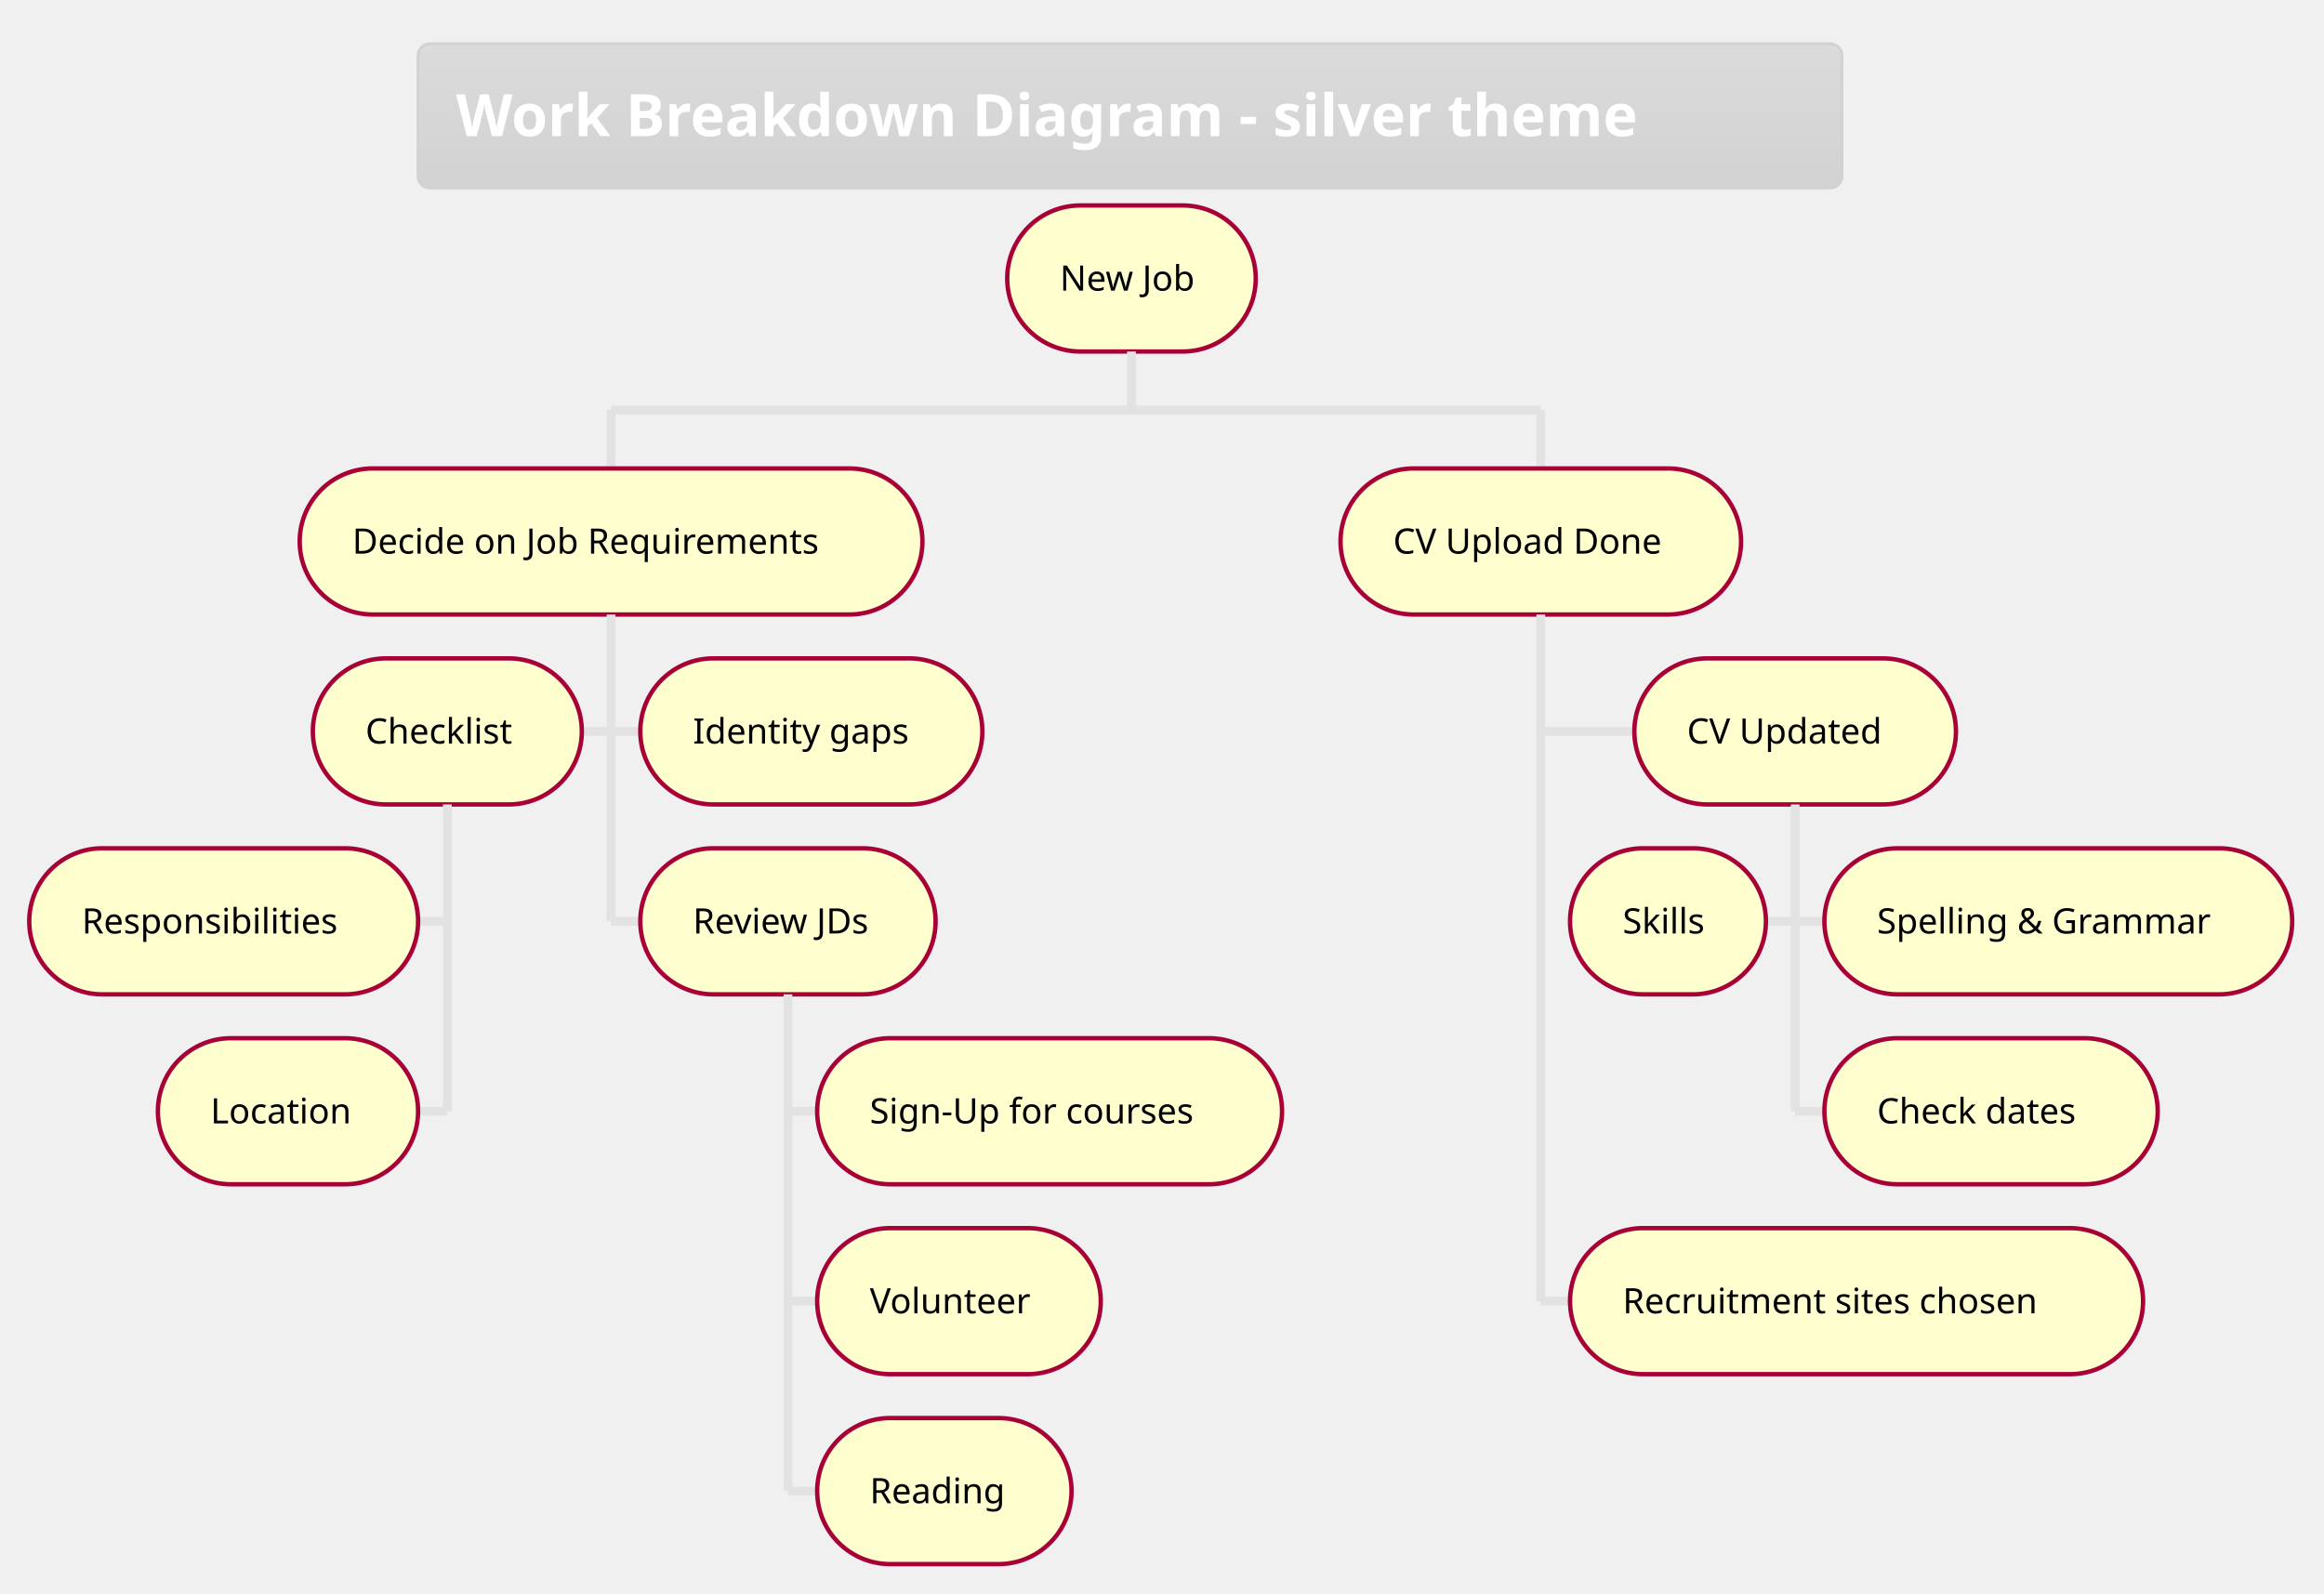
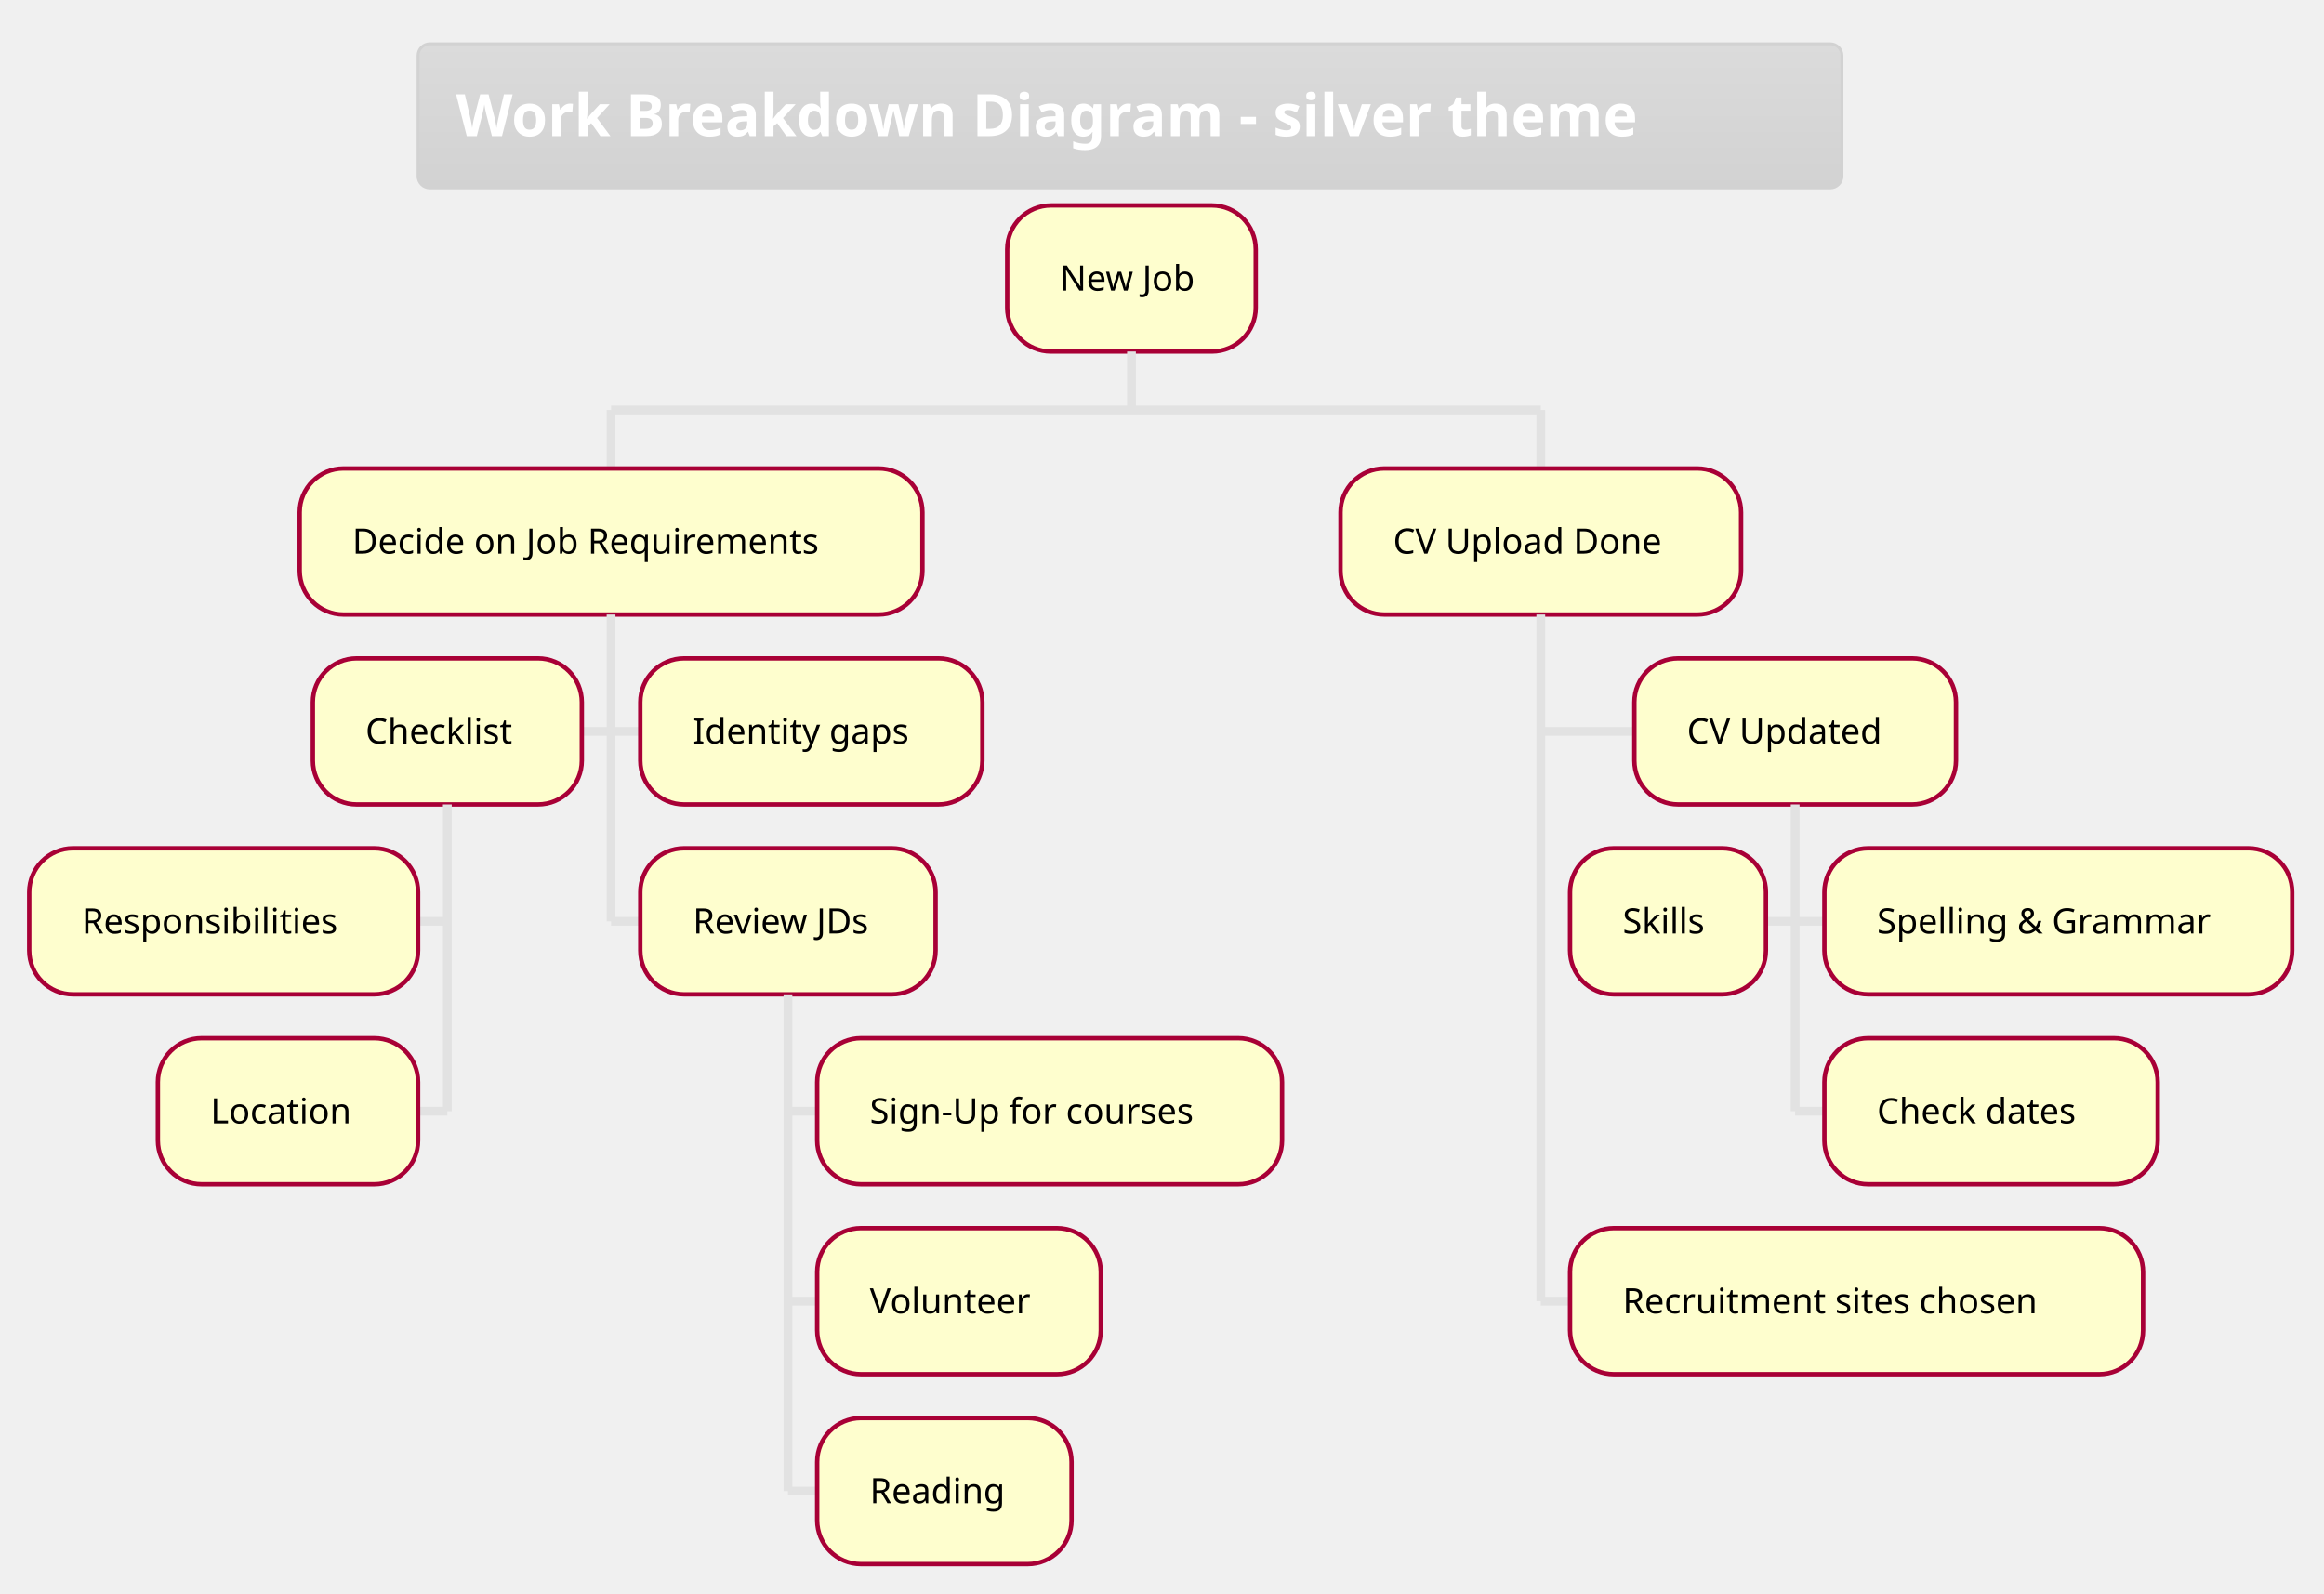
<svg xmlns="http://www.w3.org/2000/svg" contentScriptType="application/ecmascript" contentStyleType="text/css" height="568.75px" preserveAspectRatio="none" style="width:828px;height:568px;" version="1.1" viewBox="0 0 828 568" width="828.125px" zoomAndPan="magnify">
  <defs>
-     <linearGradient id="g1isblw7z4phn40" x1="50%" x2="50%" y1="0%" y2="100%">
+     <linearGradient id="g258k2f39kwc20" x1="50%" x2="50%" y1="0%" y2="100%">
      <stop offset="0%" stop-color="#DBDBDB" />
      <stop offset="100%" stop-color="#D2D2D2" />
    </linearGradient>
  </defs>
  <g>
-     <rect fill="url(#g1isblw7z4phn40)" height="51.335" rx="4.167" ry="4.167" style="stroke: #D2D2D2; stroke-width: 1.042;" width="507.292" x="148.958" y="15.625" />
+     <rect fill="url(#g258k2f39kwc20)" height="51.335" rx="4.167" ry="4.167" style="stroke: #D2D2D2; stroke-width: 1.042;" width="507.292" x="148.958" y="15.625" />
    <text fill="#FFFFFF" font-family="&quot;Verdana&quot;" font-size="20.833" font-weight="bold" lengthAdjust="spacingAndGlyphs" textLength="480.208" x="162.5" y="48.505">Work Breakdown Diagram - silver theme</text>
-     <rect fill="#FEFECE" height="52.051" rx="26.042" ry="26.042" style="stroke: #A80036; stroke-width: 1.562;" width="88.542" x="358.854" y="73.21" />
+     <rect fill="#FEFECE" height="52.051" rx="15.625" ry="15.625" style="stroke: #A80036; stroke-width: 1.562;" width="88.542" x="358.854" y="73.21" />
    <text fill="#000000" font-family="&quot;Verdana&quot;" font-size="12.5" lengthAdjust="spacingAndGlyphs" textLength="51.042" x="377.604" y="103.562">New Job</text>
    <line style="stroke: #E2E2E2; stroke-width: 3.125;" x1="403.125" x2="403.125" y1="125.26" y2="146.094" />
    <line style="stroke: #E2E2E2; stroke-width: 3.125;" x1="217.708" x2="217.708" y1="146.094" y2="166.927" />
-     <rect fill="#FEFECE" height="52.051" rx="26.042" ry="26.042" style="stroke: #A80036; stroke-width: 1.562;" width="221.875" x="106.771" y="166.927" />
+     <rect fill="#FEFECE" height="52.051" rx="15.625" ry="15.625" style="stroke: #A80036; stroke-width: 1.562;" width="221.875" x="106.771" y="166.927" />
    <text fill="#000000" font-family="&quot;Verdana&quot;" font-size="12.5" lengthAdjust="spacingAndGlyphs" textLength="184.375" x="125.521" y="197.28">Decide on Job Requirements</text>
    <line style="stroke: #E2E2E2; stroke-width: 3.125;" x1="207.292" x2="217.708" y1="260.628" y2="260.628" />
-     <rect fill="#FEFECE" height="52.051" rx="26.042" ry="26.042" style="stroke: #A80036; stroke-width: 1.562;" width="95.833" x="111.458" y="234.603" />
+     <rect fill="#FEFECE" height="52.051" rx="15.625" ry="15.625" style="stroke: #A80036; stroke-width: 1.562;" width="95.833" x="111.458" y="234.603" />
    <text fill="#000000" font-family="&quot;Verdana&quot;" font-size="12.5" lengthAdjust="spacingAndGlyphs" textLength="58.333" x="130.208" y="264.956">Checklist</text>
    <line style="stroke: #E2E2E2; stroke-width: 3.125;" x1="148.958" x2="159.375" y1="328.304" y2="328.304" />
-     <rect fill="#FEFECE" height="52.051" rx="26.042" ry="26.042" style="stroke: #A80036; stroke-width: 1.562;" width="138.542" x="10.417" y="302.279" />
+     <rect fill="#FEFECE" height="52.051" rx="15.625" ry="15.625" style="stroke: #A80036; stroke-width: 1.562;" width="138.542" x="10.417" y="302.279" />
    <text fill="#000000" font-family="&quot;Verdana&quot;" font-size="12.5" lengthAdjust="spacingAndGlyphs" textLength="101.042" x="29.167" y="332.631">Responsibilities</text>
    <line style="stroke: #E2E2E2; stroke-width: 3.125;" x1="148.958" x2="159.375" y1="395.98" y2="395.98" />
-     <rect fill="#FEFECE" height="52.051" rx="26.042" ry="26.042" style="stroke: #A80036; stroke-width: 1.562;" width="92.708" x="56.25" y="369.954" />
+     <rect fill="#FEFECE" height="52.051" rx="15.625" ry="15.625" style="stroke: #A80036; stroke-width: 1.562;" width="92.708" x="56.25" y="369.954" />
    <text fill="#000000" font-family="&quot;Verdana&quot;" font-size="12.5" lengthAdjust="spacingAndGlyphs" textLength="55.208" x="75" y="400.307">Location</text>
    <line style="stroke: #E2E2E2; stroke-width: 3.125;" x1="159.375" x2="159.375" y1="286.654" y2="395.98" />
    <line style="stroke: #E2E2E2; stroke-width: 3.125;" x1="217.708" x2="228.125" y1="260.628" y2="260.628" />
-     <rect fill="#FEFECE" height="52.051" rx="26.042" ry="26.042" style="stroke: #A80036; stroke-width: 1.562;" width="121.875" x="228.125" y="234.603" />
+     <rect fill="#FEFECE" height="52.051" rx="15.625" ry="15.625" style="stroke: #A80036; stroke-width: 1.562;" width="121.875" x="228.125" y="234.603" />
    <text fill="#000000" font-family="&quot;Verdana&quot;" font-size="12.5" lengthAdjust="spacingAndGlyphs" textLength="84.375" x="246.875" y="264.956">Identity gaps</text>
    <line style="stroke: #E2E2E2; stroke-width: 3.125;" x1="217.708" x2="228.125" y1="328.304" y2="328.304" />
-     <rect fill="#FEFECE" height="52.051" rx="26.042" ry="26.042" style="stroke: #A80036; stroke-width: 1.562;" width="105.208" x="228.125" y="302.279" />
+     <rect fill="#FEFECE" height="52.051" rx="15.625" ry="15.625" style="stroke: #A80036; stroke-width: 1.562;" width="105.208" x="228.125" y="302.279" />
    <text fill="#000000" font-family="&quot;Verdana&quot;" font-size="12.5" lengthAdjust="spacingAndGlyphs" textLength="67.708" x="246.875" y="332.631">Review JDs</text>
    <line style="stroke: #E2E2E2; stroke-width: 3.125;" x1="280.729" x2="291.146" y1="395.98" y2="395.98" />
-     <rect fill="#FEFECE" height="52.051" rx="26.042" ry="26.042" style="stroke: #A80036; stroke-width: 1.562;" width="165.625" x="291.146" y="369.954" />
+     <rect fill="#FEFECE" height="52.051" rx="15.625" ry="15.625" style="stroke: #A80036; stroke-width: 1.562;" width="165.625" x="291.146" y="369.954" />
    <text fill="#000000" font-family="&quot;Verdana&quot;" font-size="12.5" lengthAdjust="spacingAndGlyphs" textLength="128.125" x="309.896" y="400.307">Sign-Up for courses</text>
    <line style="stroke: #E2E2E2; stroke-width: 3.125;" x1="280.729" x2="291.146" y1="463.656" y2="463.656" />
-     <rect fill="#FEFECE" height="52.051" rx="26.042" ry="26.042" style="stroke: #A80036; stroke-width: 1.562;" width="101.042" x="291.146" y="437.63" />
+     <rect fill="#FEFECE" height="52.051" rx="15.625" ry="15.625" style="stroke: #A80036; stroke-width: 1.562;" width="101.042" x="291.146" y="437.63" />
    <text fill="#000000" font-family="&quot;Verdana&quot;" font-size="12.5" lengthAdjust="spacingAndGlyphs" textLength="63.542" x="309.896" y="467.983">Volunteer</text>
    <line style="stroke: #E2E2E2; stroke-width: 3.125;" x1="280.729" x2="291.146" y1="531.331" y2="531.331" />
-     <rect fill="#FEFECE" height="52.051" rx="26.042" ry="26.042" style="stroke: #A80036; stroke-width: 1.562;" width="90.625" x="291.146" y="505.306" />
+     <rect fill="#FEFECE" height="52.051" rx="15.625" ry="15.625" style="stroke: #A80036; stroke-width: 1.562;" width="90.625" x="291.146" y="505.306" />
    <text fill="#000000" font-family="&quot;Verdana&quot;" font-size="12.5" lengthAdjust="spacingAndGlyphs" textLength="53.125" x="309.896" y="535.659">Reading</text>
    <line style="stroke: #E2E2E2; stroke-width: 3.125;" x1="280.729" x2="280.729" y1="354.329" y2="531.331" />
    <line style="stroke: #E2E2E2; stroke-width: 3.125;" x1="217.708" x2="217.708" y1="218.978" y2="328.304" />
    <line style="stroke: #E2E2E2; stroke-width: 3.125;" x1="548.958" x2="548.958" y1="146.094" y2="166.927" />
-     <rect fill="#FEFECE" height="52.051" rx="26.042" ry="26.042" style="stroke: #A80036; stroke-width: 1.562;" width="142.708" x="477.604" y="166.927" />
+     <rect fill="#FEFECE" height="52.051" rx="15.625" ry="15.625" style="stroke: #A80036; stroke-width: 1.562;" width="142.708" x="477.604" y="166.927" />
    <text fill="#000000" font-family="&quot;Verdana&quot;" font-size="12.5" lengthAdjust="spacingAndGlyphs" textLength="105.208" x="496.354" y="197.28">CV Upload Done</text>
    <line style="stroke: #E2E2E2; stroke-width: 3.125;" x1="548.958" x2="582.292" y1="260.628" y2="260.628" />
-     <rect fill="#FEFECE" height="52.051" rx="26.042" ry="26.042" style="stroke: #A80036; stroke-width: 1.562;" width="114.583" x="582.292" y="234.603" />
+     <rect fill="#FEFECE" height="52.051" rx="15.625" ry="15.625" style="stroke: #A80036; stroke-width: 1.562;" width="114.583" x="582.292" y="234.603" />
    <text fill="#000000" font-family="&quot;Verdana&quot;" font-size="12.5" lengthAdjust="spacingAndGlyphs" textLength="77.083" x="601.042" y="264.956">CV Updated</text>
    <line style="stroke: #E2E2E2; stroke-width: 3.125;" x1="629.167" x2="639.583" y1="328.304" y2="328.304" />
-     <rect fill="#FEFECE" height="52.051" rx="26.042" ry="26.042" style="stroke: #A80036; stroke-width: 1.562;" width="69.792" x="559.375" y="302.279" />
+     <rect fill="#FEFECE" height="52.051" rx="15.625" ry="15.625" style="stroke: #A80036; stroke-width: 1.562;" width="69.792" x="559.375" y="302.279" />
    <text fill="#000000" font-family="&quot;Verdana&quot;" font-size="12.5" lengthAdjust="spacingAndGlyphs" textLength="32.292" x="578.125" y="332.631">Skills</text>
    <line style="stroke: #E2E2E2; stroke-width: 3.125;" x1="639.583" x2="650" y1="328.304" y2="328.304" />
-     <rect fill="#FEFECE" height="52.051" rx="26.042" ry="26.042" style="stroke: #A80036; stroke-width: 1.562;" width="166.667" x="650" y="302.279" />
+     <rect fill="#FEFECE" height="52.051" rx="15.625" ry="15.625" style="stroke: #A80036; stroke-width: 1.562;" width="166.667" x="650" y="302.279" />
    <text fill="#000000" font-family="&quot;Verdana&quot;" font-size="12.5" lengthAdjust="spacingAndGlyphs" textLength="129.167" x="668.75" y="332.631">Spelling &amp; Grammar</text>
    <line style="stroke: #E2E2E2; stroke-width: 3.125;" x1="639.583" x2="650" y1="395.98" y2="395.98" />
-     <rect fill="#FEFECE" height="52.051" rx="26.042" ry="26.042" style="stroke: #A80036; stroke-width: 1.562;" width="118.75" x="650" y="369.954" />
+     <rect fill="#FEFECE" height="52.051" rx="15.625" ry="15.625" style="stroke: #A80036; stroke-width: 1.562;" width="118.75" x="650" y="369.954" />
    <text fill="#000000" font-family="&quot;Verdana&quot;" font-size="12.5" lengthAdjust="spacingAndGlyphs" textLength="81.25" x="668.75" y="400.307">Check dates</text>
    <line style="stroke: #E2E2E2; stroke-width: 3.125;" x1="639.583" x2="639.583" y1="286.654" y2="395.98" />
    <line style="stroke: #E2E2E2; stroke-width: 3.125;" x1="548.958" x2="559.375" y1="463.656" y2="463.656" />
-     <rect fill="#FEFECE" height="52.051" rx="26.042" ry="26.042" style="stroke: #A80036; stroke-width: 1.562;" width="204.167" x="559.375" y="437.63" />
+     <rect fill="#FEFECE" height="52.051" rx="15.625" ry="15.625" style="stroke: #A80036; stroke-width: 1.562;" width="204.167" x="559.375" y="437.63" />
    <text fill="#000000" font-family="&quot;Verdana&quot;" font-size="12.5" lengthAdjust="spacingAndGlyphs" textLength="166.667" x="578.125" y="467.983">Recruitment sites chosen</text>
    <line style="stroke: #E2E2E2; stroke-width: 3.125;" x1="548.958" x2="548.958" y1="218.978" y2="463.656" />
    <line style="stroke: #E2E2E2; stroke-width: 3.125;" x1="217.708" x2="548.958" y1="146.094" y2="146.094" />
  </g>
</svg>
